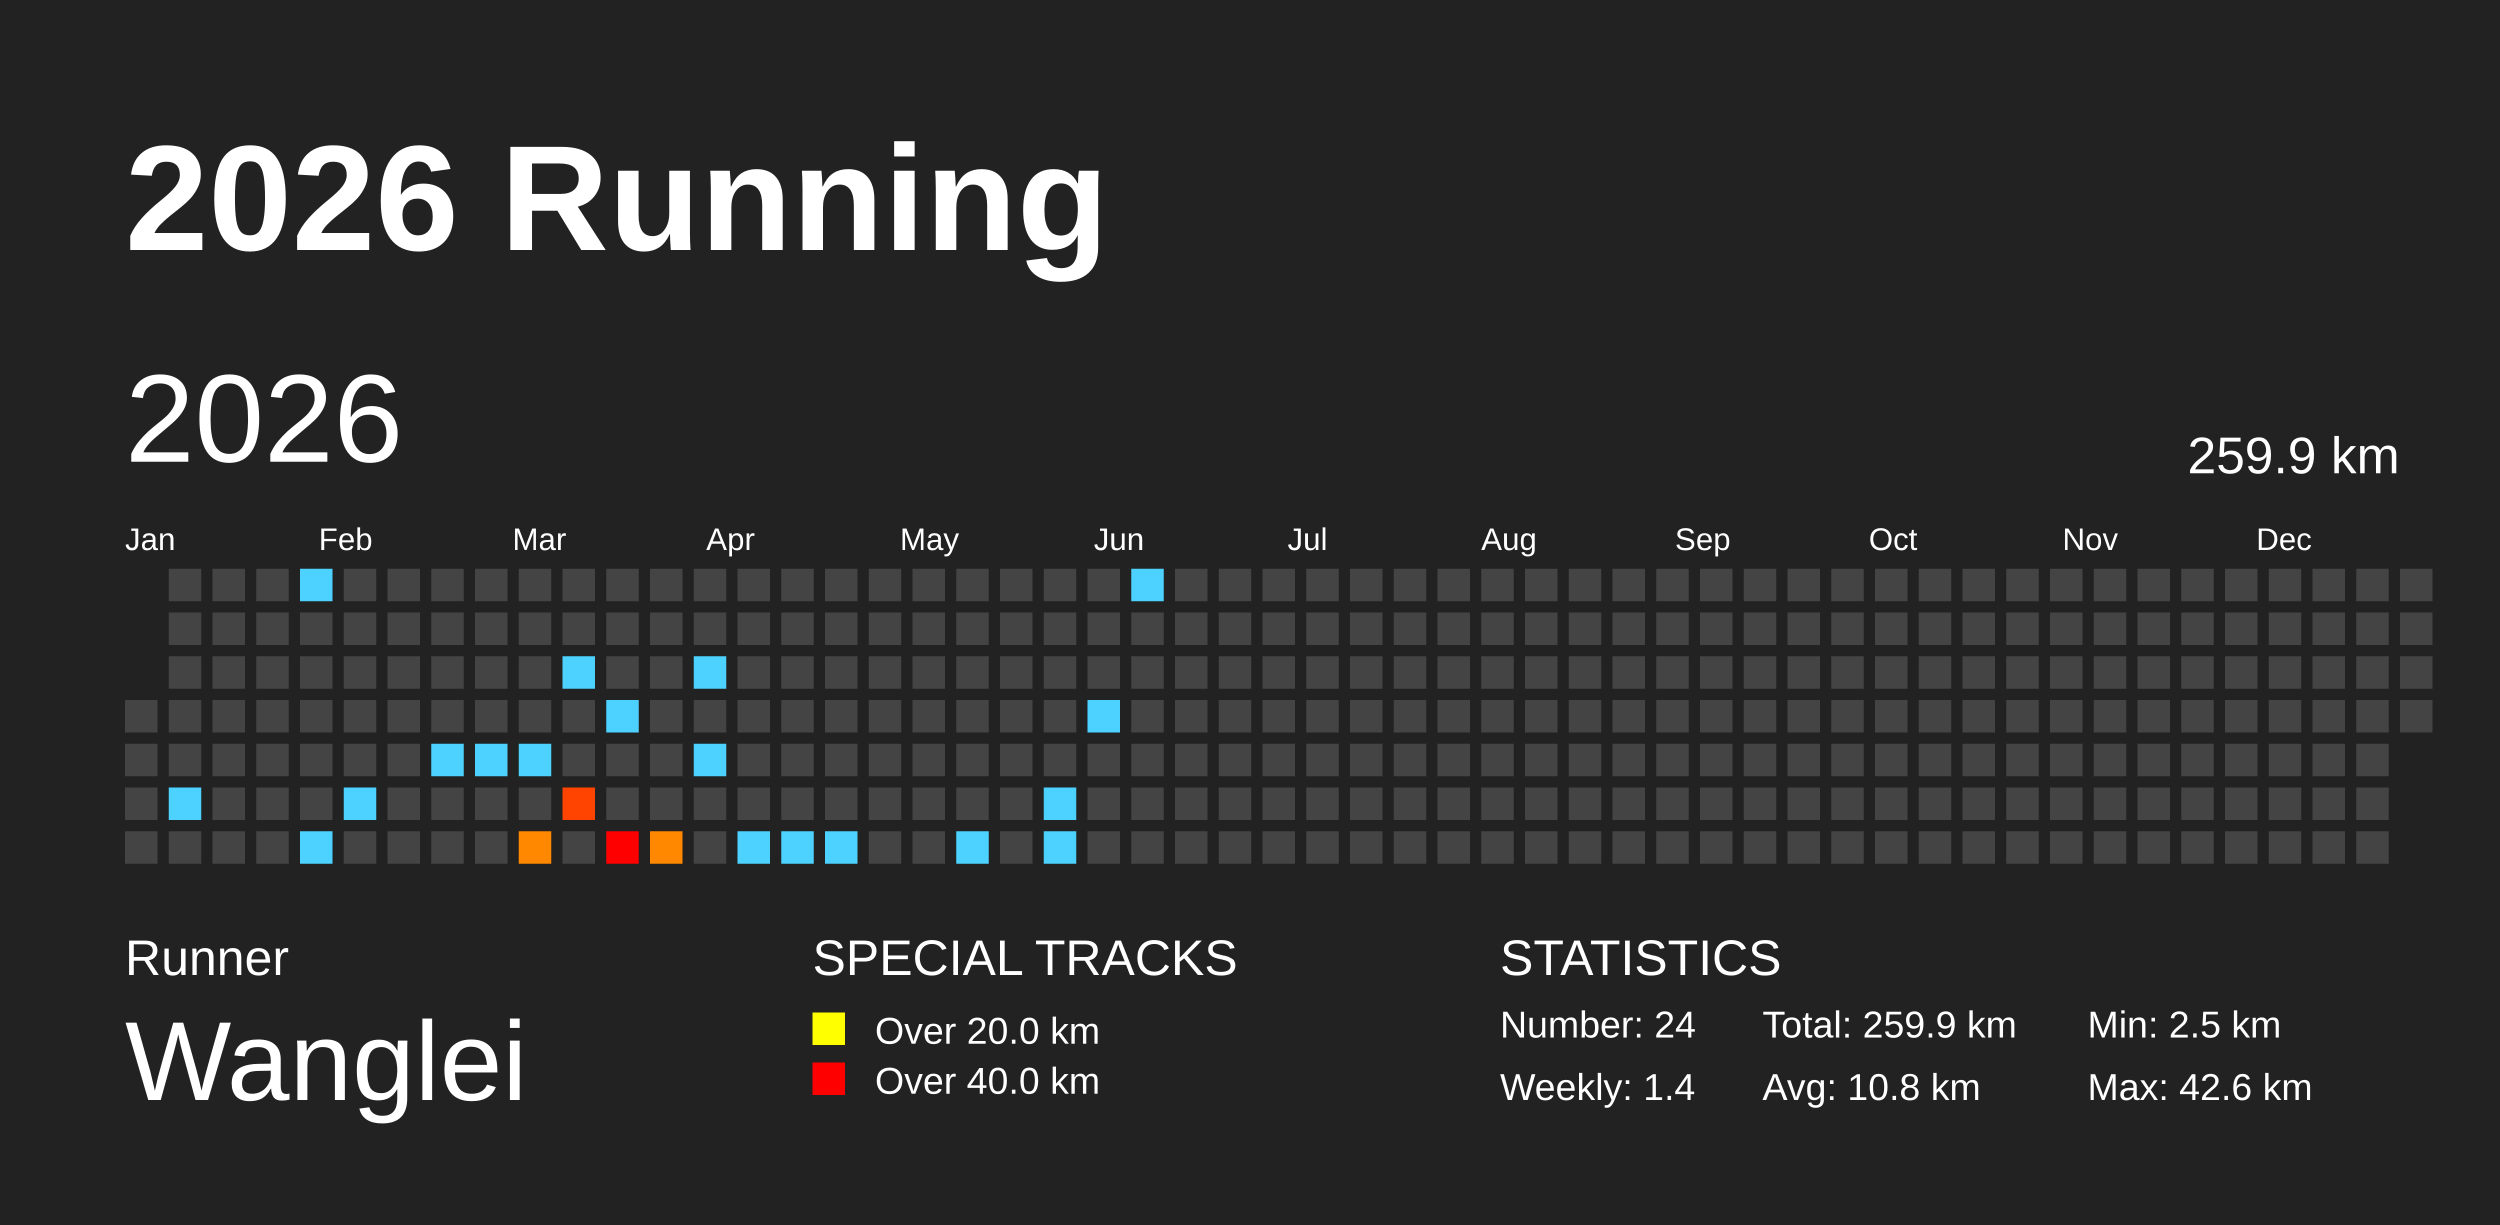
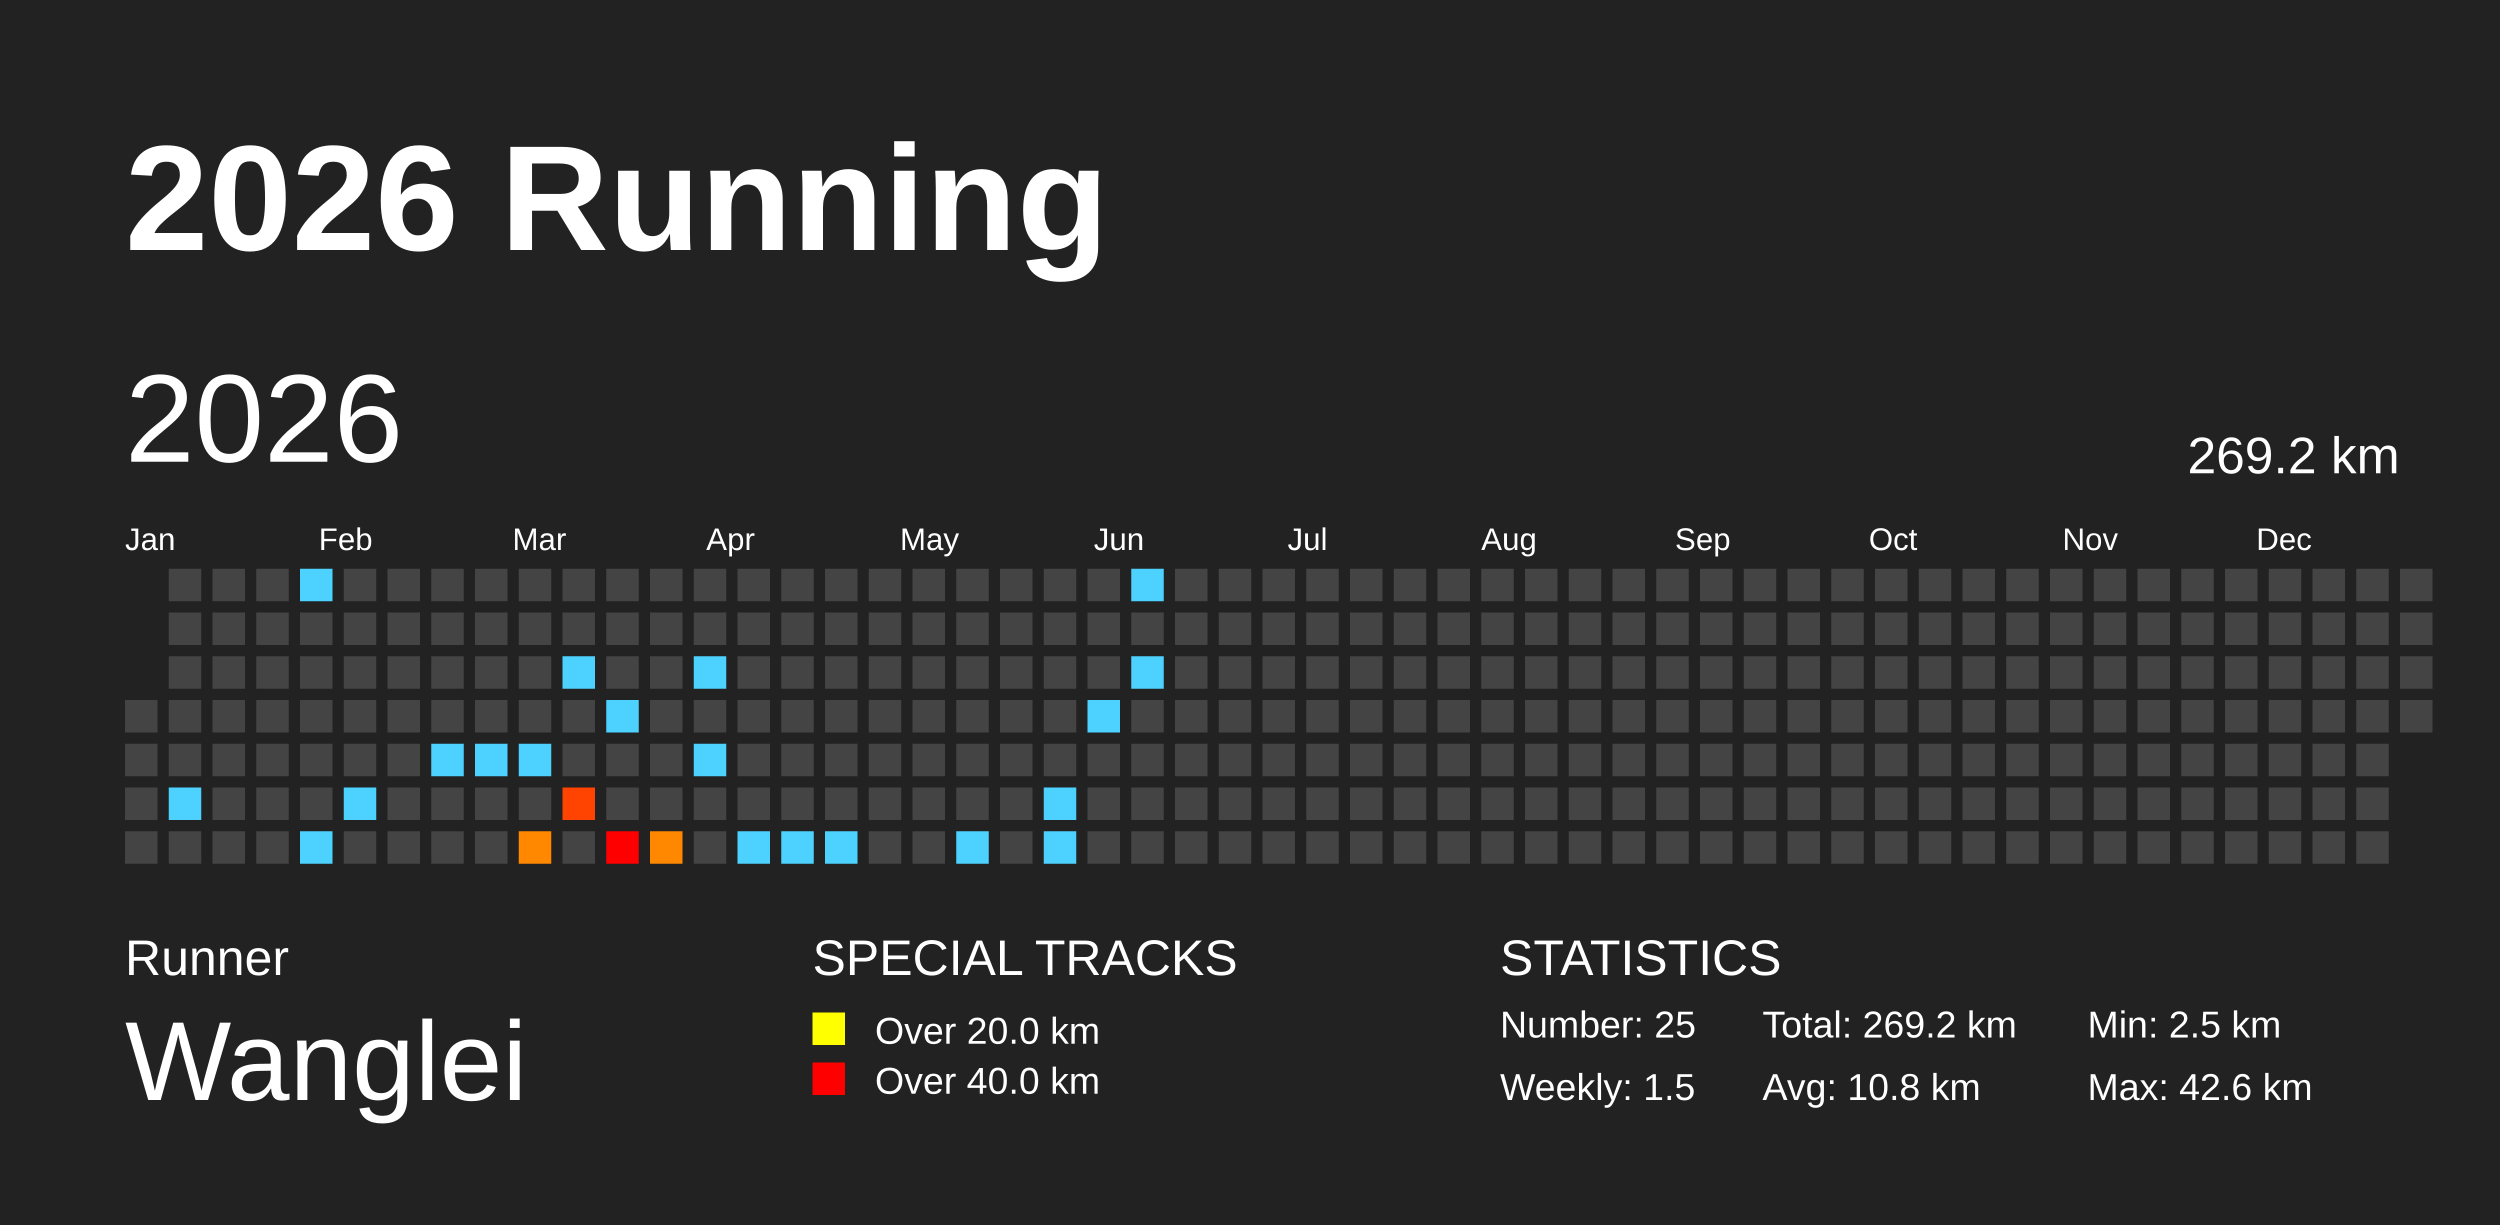
<svg xmlns="http://www.w3.org/2000/svg" baseProfile="full" height="98mm" version="1.1" viewBox="0,0,200,98" width="200mm">
  <defs />
  <rect fill="#222222" height="98" width="200" x="0" y="0" />
  <text fill="#FFFFFF" style="font-size:12px; font-family:Arial; font-weight:bold;" x="10" y="20">2026 Running</text>
  <text fill="#FFFFFF" style="font-size:4px; font-family:Arial" x="10" y="78">Runner</text>
  <text fill="#FFFFFF" style="font-size:9px; font-family:Arial" x="10" y="88">Wanglei</text>
  <text fill="#FFFFFF" style="font-size:4px; font-family:Arial" x="65" y="78">SPECIAL TRACKS</text>
  <rect fill="yellow" height="2.6" width="2.6" x="65" y="81" />
  <text fill="#FFFFFF" style="font-size:3px; font-family:Arial" x="70" y="83.5">Over 20.0 km</text>
  <rect fill="red" height="2.6" width="2.6" x="65" y="85" />
  <text fill="#FFFFFF" style="font-size:3px; font-family:Arial" x="70" y="87.5">Over 40.0 km</text>
  <text fill="#FFFFFF" style="font-size:4px; font-family:Arial" x="120" y="78">STATISTICS</text>
-   <text fill="#FFFFFF" style="font-size:3px; font-family:Arial" x="120" y="83">Number: 24</text>
-   <text fill="#FFFFFF" style="font-size:3px; font-family:Arial" x="120" y="88">Weekly: 1.4</text>
-   <text fill="#FFFFFF" style="font-size:3px; font-family:Arial" x="141" y="83">Total: 259.9 km</text>
+   <text fill="#FFFFFF" style="font-size:3px; font-family:Arial" x="120" y="83">Number: 25</text>
+   <text fill="#FFFFFF" style="font-size:3px; font-family:Arial" x="120" y="88">Weekly: 1.5</text>
+   <text fill="#FFFFFF" style="font-size:3px; font-family:Arial" x="141" y="83">Total: 269.2 km</text>
  <text fill="#FFFFFF" style="font-size:3px; font-family:Arial" x="141" y="88">Avg: 10.8 km</text>
  <text fill="#FFFFFF" style="font-size:3px; font-family:Arial" x="167" y="83">Min: 2.5 km</text>
  <text fill="#FFFFFF" style="font-size:3px; font-family:Arial" x="167" y="88">Max: 42.6 km</text>
  <text dominant-baseline="hanging" fill="#FFFFFF" style="font-size:10.0px; font-family:Arial;" x="10" y="30">2026</text>
-   <text dominant-baseline="hanging" fill="#FFFFFF" style="font-size:4.125px; font-family:Arial;" x="175" y="35">259.9 km</text>
+   <text dominant-baseline="hanging" fill="#FFFFFF" style="font-size:4.125px; font-family:Arial;" x="175" y="35">269.2 km</text>
  <text fill="#FFFFFF" style="font-size:2.5px; font-family:Arial" x="10.0" y="44">Jan</text>
  <text fill="#FFFFFF" style="font-size:2.5px; font-family:Arial" x="25.5" y="44">Feb</text>
  <text fill="#FFFFFF" style="font-size:2.5px; font-family:Arial" x="41.0" y="44">Mar</text>
  <text fill="#FFFFFF" style="font-size:2.5px; font-family:Arial" x="56.5" y="44">Apr</text>
  <text fill="#FFFFFF" style="font-size:2.5px; font-family:Arial" x="72.0" y="44">May</text>
  <text fill="#FFFFFF" style="font-size:2.5px; font-family:Arial" x="87.5" y="44">Jun</text>
  <text fill="#FFFFFF" style="font-size:2.5px; font-family:Arial" x="103.0" y="44">Jul</text>
  <text fill="#FFFFFF" style="font-size:2.5px; font-family:Arial" x="118.5" y="44">Aug</text>
  <text fill="#FFFFFF" style="font-size:2.5px; font-family:Arial" x="134.0" y="44">Sep</text>
  <text fill="#FFFFFF" style="font-size:2.5px; font-family:Arial" x="149.5" y="44">Oct</text>
  <text fill="#FFFFFF" style="font-size:2.5px; font-family:Arial" x="165.0" y="44">Nov</text>
  <text fill="#FFFFFF" style="font-size:2.5px; font-family:Arial" x="180.5" y="44">Dec</text>
  <rect fill="#444444" height="2.6" width="2.6" x="10.0" y="56.0" />
  <rect fill="#444444" height="2.6" width="2.6" x="10.0" y="59.5" />
  <rect fill="#444444" height="2.6" width="2.6" x="10.0" y="63.0" />
  <rect fill="#444444" height="2.6" width="2.6" x="10.0" y="66.5" />
  <rect fill="#444444" height="2.6" width="2.6" x="13.5" y="45.5" />
  <rect fill="#444444" height="2.6" width="2.6" x="13.5" y="49.0" />
  <rect fill="#444444" height="2.6" width="2.6" x="13.5" y="52.5" />
  <rect fill="#444444" height="2.6" width="2.6" x="13.5" y="56.0" />
  <rect fill="#444444" height="2.6" width="2.6" x="13.5" y="59.5" />
  <rect fill="#4dd2ff" height="2.6" width="2.6" x="13.5" y="63.0" />
  <rect fill="#444444" height="2.6" width="2.6" x="13.5" y="66.5" />
  <rect fill="#444444" height="2.6" width="2.6" x="17.0" y="45.5" />
  <rect fill="#444444" height="2.6" width="2.6" x="17.0" y="49.0" />
  <rect fill="#444444" height="2.6" width="2.6" x="17.0" y="52.5" />
  <rect fill="#444444" height="2.6" width="2.6" x="17.0" y="56.0" />
  <rect fill="#444444" height="2.6" width="2.6" x="17.0" y="59.5" />
  <rect fill="#444444" height="2.6" width="2.6" x="17.0" y="63.0" />
  <rect fill="#444444" height="2.6" width="2.6" x="17.0" y="66.5" />
  <rect fill="#444444" height="2.6" width="2.6" x="20.5" y="45.5" />
  <rect fill="#444444" height="2.6" width="2.6" x="20.5" y="49.0" />
  <rect fill="#444444" height="2.6" width="2.6" x="20.5" y="52.5" />
  <rect fill="#444444" height="2.6" width="2.6" x="20.5" y="56.0" />
  <rect fill="#444444" height="2.6" width="2.6" x="20.5" y="59.5" />
  <rect fill="#444444" height="2.6" width="2.6" x="20.5" y="63.0" />
  <rect fill="#444444" height="2.6" width="2.6" x="20.5" y="66.5" />
  <rect fill="#4dd2ff" height="2.6" width="2.6" x="24.0" y="45.5" />
  <rect fill="#444444" height="2.6" width="2.6" x="24.0" y="49.0" />
  <rect fill="#444444" height="2.6" width="2.6" x="24.0" y="52.5" />
  <rect fill="#444444" height="2.6" width="2.6" x="24.0" y="56.0" />
  <rect fill="#444444" height="2.6" width="2.6" x="24.0" y="59.5" />
  <rect fill="#444444" height="2.6" width="2.6" x="24.0" y="63.0" />
  <rect fill="#4dd2ff" height="2.6" width="2.6" x="24.0" y="66.5" />
  <rect fill="#444444" height="2.6" width="2.6" x="27.5" y="45.5" />
  <rect fill="#444444" height="2.6" width="2.6" x="27.5" y="49.0" />
  <rect fill="#444444" height="2.6" width="2.6" x="27.5" y="52.5" />
  <rect fill="#444444" height="2.6" width="2.6" x="27.5" y="56.0" />
  <rect fill="#444444" height="2.6" width="2.6" x="27.5" y="59.5" />
  <rect fill="#4dd2ff" height="2.6" width="2.6" x="27.5" y="63.0" />
  <rect fill="#444444" height="2.6" width="2.6" x="27.5" y="66.5" />
  <rect fill="#444444" height="2.6" width="2.6" x="31.0" y="45.5" />
  <rect fill="#444444" height="2.6" width="2.6" x="31.0" y="49.0" />
  <rect fill="#444444" height="2.6" width="2.6" x="31.0" y="52.5" />
  <rect fill="#444444" height="2.6" width="2.6" x="31.0" y="56.0" />
  <rect fill="#444444" height="2.6" width="2.6" x="31.0" y="59.5" />
  <rect fill="#444444" height="2.6" width="2.6" x="31.0" y="63.0" />
  <rect fill="#444444" height="2.6" width="2.6" x="31.0" y="66.5" />
  <rect fill="#444444" height="2.6" width="2.6" x="34.5" y="45.5" />
  <rect fill="#444444" height="2.6" width="2.6" x="34.5" y="49.0" />
  <rect fill="#444444" height="2.6" width="2.6" x="34.5" y="52.5" />
  <rect fill="#444444" height="2.6" width="2.6" x="34.5" y="56.0" />
  <rect fill="#4dd2ff" height="2.6" width="2.6" x="34.5" y="59.5" />
  <rect fill="#444444" height="2.6" width="2.6" x="34.5" y="63.0" />
  <rect fill="#444444" height="2.6" width="2.6" x="34.5" y="66.5" />
  <rect fill="#444444" height="2.6" width="2.6" x="38.0" y="45.5" />
  <rect fill="#444444" height="2.6" width="2.6" x="38.0" y="49.0" />
  <rect fill="#444444" height="2.6" width="2.6" x="38.0" y="52.5" />
  <rect fill="#444444" height="2.6" width="2.6" x="38.0" y="56.0" />
  <rect fill="#4dd2ff" height="2.6" width="2.6" x="38.0" y="59.5" />
  <rect fill="#444444" height="2.6" width="2.6" x="38.0" y="63.0" />
  <rect fill="#444444" height="2.6" width="2.6" x="38.0" y="66.5" />
  <rect fill="#444444" height="2.6" width="2.6" x="41.5" y="45.5" />
  <rect fill="#444444" height="2.6" width="2.6" x="41.5" y="49.0" />
  <rect fill="#444444" height="2.6" width="2.6" x="41.5" y="52.5" />
  <rect fill="#444444" height="2.6" width="2.6" x="41.5" y="56.0" />
  <rect fill="#4dd2ff" height="2.6" width="2.6" x="41.5" y="59.5" />
  <rect fill="#444444" height="2.6" width="2.6" x="41.5" y="63.0" />
  <rect fill="#ff8800" height="2.6" width="2.6" x="41.5" y="66.5" />
  <rect fill="#444444" height="2.6" width="2.6" x="45.0" y="45.5" />
  <rect fill="#444444" height="2.6" width="2.6" x="45.0" y="49.0" />
  <rect fill="#4dd2ff" height="2.6" width="2.6" x="45.0" y="52.5" />
  <rect fill="#444444" height="2.6" width="2.6" x="45.0" y="56.0" />
  <rect fill="#444444" height="2.6" width="2.6" x="45.0" y="59.5" />
  <rect fill="#ff4300" height="2.6" width="2.6" x="45.0" y="63.0" />
  <rect fill="#444444" height="2.6" width="2.6" x="45.0" y="66.5" />
  <rect fill="#444444" height="2.6" width="2.6" x="48.5" y="45.5" />
  <rect fill="#444444" height="2.6" width="2.6" x="48.5" y="49.0" />
  <rect fill="#444444" height="2.6" width="2.6" x="48.5" y="52.5" />
  <rect fill="#4dd2ff" height="2.6" width="2.6" x="48.5" y="56.0" />
  <rect fill="#444444" height="2.6" width="2.6" x="48.5" y="59.5" />
  <rect fill="#444444" height="2.6" width="2.6" x="48.5" y="63.0" />
  <rect fill="red" height="2.6" width="2.6" x="48.5" y="66.5" />
  <rect fill="#444444" height="2.6" width="2.6" x="52.0" y="45.5" />
  <rect fill="#444444" height="2.6" width="2.6" x="52.0" y="49.0" />
  <rect fill="#444444" height="2.6" width="2.6" x="52.0" y="52.5" />
  <rect fill="#444444" height="2.6" width="2.6" x="52.0" y="56.0" />
  <rect fill="#444444" height="2.6" width="2.6" x="52.0" y="59.5" />
  <rect fill="#444444" height="2.6" width="2.6" x="52.0" y="63.0" />
  <rect fill="#ff8800" height="2.6" width="2.6" x="52.0" y="66.5" />
  <rect fill="#444444" height="2.6" width="2.6" x="55.5" y="45.5" />
  <rect fill="#444444" height="2.6" width="2.6" x="55.5" y="49.0" />
  <rect fill="#4dd2ff" height="2.6" width="2.6" x="55.5" y="52.5" />
  <rect fill="#444444" height="2.6" width="2.6" x="55.5" y="56.0" />
  <rect fill="#4dd2ff" height="2.6" width="2.6" x="55.5" y="59.5" />
  <rect fill="#444444" height="2.6" width="2.6" x="55.5" y="63.0" />
  <rect fill="#444444" height="2.6" width="2.6" x="55.5" y="66.5" />
  <rect fill="#444444" height="2.6" width="2.6" x="59.0" y="45.5" />
  <rect fill="#444444" height="2.6" width="2.6" x="59.0" y="49.0" />
  <rect fill="#444444" height="2.6" width="2.6" x="59.0" y="52.5" />
  <rect fill="#444444" height="2.6" width="2.6" x="59.0" y="56.0" />
  <rect fill="#444444" height="2.6" width="2.6" x="59.0" y="59.5" />
  <rect fill="#444444" height="2.6" width="2.6" x="59.0" y="63.0" />
  <rect fill="#4dd2ff" height="2.6" width="2.6" x="59.0" y="66.5" />
  <rect fill="#444444" height="2.6" width="2.6" x="62.5" y="45.5" />
  <rect fill="#444444" height="2.6" width="2.6" x="62.5" y="49.0" />
  <rect fill="#444444" height="2.6" width="2.6" x="62.5" y="52.5" />
  <rect fill="#444444" height="2.6" width="2.6" x="62.5" y="56.0" />
  <rect fill="#444444" height="2.6" width="2.6" x="62.5" y="59.5" />
  <rect fill="#444444" height="2.6" width="2.6" x="62.5" y="63.0" />
  <rect fill="#4dd2ff" height="2.6" width="2.6" x="62.5" y="66.5" />
  <rect fill="#444444" height="2.6" width="2.6" x="66.0" y="45.5" />
  <rect fill="#444444" height="2.6" width="2.6" x="66.0" y="49.0" />
  <rect fill="#444444" height="2.6" width="2.6" x="66.0" y="52.5" />
  <rect fill="#444444" height="2.6" width="2.6" x="66.0" y="56.0" />
  <rect fill="#444444" height="2.6" width="2.6" x="66.0" y="59.5" />
  <rect fill="#444444" height="2.6" width="2.6" x="66.0" y="63.0" />
  <rect fill="#4dd2ff" height="2.6" width="2.6" x="66.0" y="66.5" />
  <rect fill="#444444" height="2.6" width="2.6" x="69.5" y="45.5" />
  <rect fill="#444444" height="2.6" width="2.6" x="69.5" y="49.0" />
  <rect fill="#444444" height="2.6" width="2.6" x="69.5" y="52.5" />
  <rect fill="#444444" height="2.6" width="2.6" x="69.5" y="56.0" />
  <rect fill="#444444" height="2.6" width="2.6" x="69.5" y="59.5" />
  <rect fill="#444444" height="2.6" width="2.6" x="69.5" y="63.0" />
  <rect fill="#444444" height="2.6" width="2.6" x="69.5" y="66.5" />
  <rect fill="#444444" height="2.6" width="2.6" x="73.0" y="45.5" />
  <rect fill="#444444" height="2.6" width="2.6" x="73.0" y="49.0" />
  <rect fill="#444444" height="2.6" width="2.6" x="73.0" y="52.5" />
  <rect fill="#444444" height="2.6" width="2.6" x="73.0" y="56.0" />
  <rect fill="#444444" height="2.6" width="2.6" x="73.0" y="59.5" />
  <rect fill="#444444" height="2.6" width="2.6" x="73.0" y="63.0" />
  <rect fill="#444444" height="2.6" width="2.6" x="73.0" y="66.5" />
  <rect fill="#444444" height="2.6" width="2.6" x="76.5" y="45.5" />
  <rect fill="#444444" height="2.6" width="2.6" x="76.5" y="49.0" />
  <rect fill="#444444" height="2.6" width="2.6" x="76.5" y="52.5" />
  <rect fill="#444444" height="2.6" width="2.6" x="76.5" y="56.0" />
  <rect fill="#444444" height="2.6" width="2.6" x="76.5" y="59.5" />
  <rect fill="#444444" height="2.6" width="2.6" x="76.5" y="63.0" />
  <rect fill="#4dd2ff" height="2.6" width="2.6" x="76.5" y="66.5" />
  <rect fill="#444444" height="2.6" width="2.6" x="80.0" y="45.5" />
  <rect fill="#444444" height="2.6" width="2.6" x="80.0" y="49.0" />
  <rect fill="#444444" height="2.6" width="2.6" x="80.0" y="52.5" />
  <rect fill="#444444" height="2.6" width="2.6" x="80.0" y="56.0" />
  <rect fill="#444444" height="2.6" width="2.6" x="80.0" y="59.5" />
  <rect fill="#444444" height="2.6" width="2.6" x="80.0" y="63.0" />
  <rect fill="#444444" height="2.6" width="2.6" x="80.0" y="66.5" />
  <rect fill="#444444" height="2.6" width="2.6" x="83.5" y="45.5" />
  <rect fill="#444444" height="2.6" width="2.6" x="83.5" y="49.0" />
  <rect fill="#444444" height="2.6" width="2.6" x="83.5" y="52.5" />
  <rect fill="#444444" height="2.6" width="2.6" x="83.5" y="56.0" />
  <rect fill="#444444" height="2.6" width="2.6" x="83.5" y="59.5" />
  <rect fill="#4dd2ff" height="2.6" width="2.6" x="83.5" y="63.0" />
  <rect fill="#4dd2ff" height="2.6" width="2.6" x="83.5" y="66.5" />
  <rect fill="#444444" height="2.6" width="2.6" x="87.0" y="45.5" />
  <rect fill="#444444" height="2.6" width="2.6" x="87.0" y="49.0" />
  <rect fill="#444444" height="2.6" width="2.6" x="87.0" y="52.5" />
  <rect fill="#4dd2ff" height="2.6" width="2.6" x="87.0" y="56.0" />
  <rect fill="#444444" height="2.6" width="2.6" x="87.0" y="59.5" />
  <rect fill="#444444" height="2.6" width="2.6" x="87.0" y="63.0" />
  <rect fill="#444444" height="2.6" width="2.6" x="87.0" y="66.5" />
  <rect fill="#4dd2ff" height="2.6" width="2.6" x="90.5" y="45.5" />
  <rect fill="#444444" height="2.6" width="2.6" x="90.5" y="49.0" />
-   <rect fill="#444444" height="2.6" width="2.6" x="90.5" y="52.5" />
+   <rect fill="#4dd2ff" height="2.6" width="2.6" x="90.5" y="52.5" />
  <rect fill="#444444" height="2.6" width="2.6" x="90.5" y="56.0" />
  <rect fill="#444444" height="2.6" width="2.6" x="90.5" y="59.5" />
  <rect fill="#444444" height="2.6" width="2.6" x="90.5" y="63.0" />
  <rect fill="#444444" height="2.6" width="2.6" x="90.5" y="66.5" />
  <rect fill="#444444" height="2.6" width="2.6" x="94.0" y="45.5" />
  <rect fill="#444444" height="2.6" width="2.6" x="94.0" y="49.0" />
  <rect fill="#444444" height="2.6" width="2.6" x="94.0" y="52.5" />
  <rect fill="#444444" height="2.6" width="2.6" x="94.0" y="56.0" />
  <rect fill="#444444" height="2.6" width="2.6" x="94.0" y="59.5" />
  <rect fill="#444444" height="2.6" width="2.6" x="94.0" y="63.0" />
  <rect fill="#444444" height="2.6" width="2.6" x="94.0" y="66.5" />
  <rect fill="#444444" height="2.6" width="2.6" x="97.5" y="45.5" />
  <rect fill="#444444" height="2.6" width="2.6" x="97.5" y="49.0" />
  <rect fill="#444444" height="2.6" width="2.6" x="97.5" y="52.5" />
  <rect fill="#444444" height="2.6" width="2.6" x="97.5" y="56.0" />
  <rect fill="#444444" height="2.6" width="2.6" x="97.5" y="59.5" />
  <rect fill="#444444" height="2.6" width="2.6" x="97.5" y="63.0" />
  <rect fill="#444444" height="2.6" width="2.6" x="97.5" y="66.5" />
  <rect fill="#444444" height="2.6" width="2.6" x="101.0" y="45.5" />
  <rect fill="#444444" height="2.6" width="2.6" x="101.0" y="49.0" />
  <rect fill="#444444" height="2.6" width="2.6" x="101.0" y="52.5" />
  <rect fill="#444444" height="2.6" width="2.6" x="101.0" y="56.0" />
  <rect fill="#444444" height="2.6" width="2.6" x="101.0" y="59.5" />
  <rect fill="#444444" height="2.6" width="2.6" x="101.0" y="63.0" />
  <rect fill="#444444" height="2.6" width="2.6" x="101.0" y="66.5" />
  <rect fill="#444444" height="2.6" width="2.6" x="104.5" y="45.5" />
  <rect fill="#444444" height="2.6" width="2.6" x="104.5" y="49.0" />
  <rect fill="#444444" height="2.6" width="2.6" x="104.5" y="52.5" />
  <rect fill="#444444" height="2.6" width="2.6" x="104.5" y="56.0" />
  <rect fill="#444444" height="2.6" width="2.6" x="104.5" y="59.5" />
  <rect fill="#444444" height="2.6" width="2.6" x="104.5" y="63.0" />
  <rect fill="#444444" height="2.6" width="2.6" x="104.5" y="66.5" />
  <rect fill="#444444" height="2.6" width="2.6" x="108.0" y="45.5" />
  <rect fill="#444444" height="2.6" width="2.6" x="108.0" y="49.0" />
  <rect fill="#444444" height="2.6" width="2.6" x="108.0" y="52.5" />
  <rect fill="#444444" height="2.6" width="2.6" x="108.0" y="56.0" />
  <rect fill="#444444" height="2.6" width="2.6" x="108.0" y="59.5" />
  <rect fill="#444444" height="2.6" width="2.6" x="108.0" y="63.0" />
  <rect fill="#444444" height="2.6" width="2.6" x="108.0" y="66.5" />
  <rect fill="#444444" height="2.6" width="2.6" x="111.5" y="45.5" />
  <rect fill="#444444" height="2.6" width="2.6" x="111.5" y="49.0" />
  <rect fill="#444444" height="2.6" width="2.6" x="111.5" y="52.5" />
  <rect fill="#444444" height="2.6" width="2.6" x="111.5" y="56.0" />
  <rect fill="#444444" height="2.6" width="2.6" x="111.5" y="59.5" />
  <rect fill="#444444" height="2.6" width="2.6" x="111.5" y="63.0" />
  <rect fill="#444444" height="2.6" width="2.6" x="111.5" y="66.5" />
  <rect fill="#444444" height="2.6" width="2.6" x="115.0" y="45.5" />
  <rect fill="#444444" height="2.6" width="2.6" x="115.0" y="49.0" />
  <rect fill="#444444" height="2.6" width="2.6" x="115.0" y="52.5" />
  <rect fill="#444444" height="2.6" width="2.6" x="115.0" y="56.0" />
  <rect fill="#444444" height="2.6" width="2.6" x="115.0" y="59.5" />
  <rect fill="#444444" height="2.6" width="2.6" x="115.0" y="63.0" />
  <rect fill="#444444" height="2.6" width="2.6" x="115.0" y="66.5" />
  <rect fill="#444444" height="2.6" width="2.6" x="118.5" y="45.5" />
  <rect fill="#444444" height="2.6" width="2.6" x="118.5" y="49.0" />
  <rect fill="#444444" height="2.6" width="2.6" x="118.5" y="52.5" />
  <rect fill="#444444" height="2.6" width="2.6" x="118.5" y="56.0" />
  <rect fill="#444444" height="2.6" width="2.6" x="118.5" y="59.5" />
  <rect fill="#444444" height="2.6" width="2.6" x="118.5" y="63.0" />
  <rect fill="#444444" height="2.6" width="2.6" x="118.5" y="66.5" />
  <rect fill="#444444" height="2.6" width="2.6" x="122.0" y="45.5" />
  <rect fill="#444444" height="2.6" width="2.6" x="122.0" y="49.0" />
  <rect fill="#444444" height="2.6" width="2.6" x="122.0" y="52.5" />
  <rect fill="#444444" height="2.6" width="2.6" x="122.0" y="56.0" />
  <rect fill="#444444" height="2.6" width="2.6" x="122.0" y="59.5" />
  <rect fill="#444444" height="2.6" width="2.6" x="122.0" y="63.0" />
  <rect fill="#444444" height="2.6" width="2.6" x="122.0" y="66.5" />
  <rect fill="#444444" height="2.6" width="2.6" x="125.5" y="45.5" />
  <rect fill="#444444" height="2.6" width="2.6" x="125.5" y="49.0" />
  <rect fill="#444444" height="2.6" width="2.6" x="125.5" y="52.5" />
  <rect fill="#444444" height="2.6" width="2.6" x="125.5" y="56.0" />
  <rect fill="#444444" height="2.6" width="2.6" x="125.5" y="59.5" />
  <rect fill="#444444" height="2.6" width="2.6" x="125.5" y="63.0" />
  <rect fill="#444444" height="2.6" width="2.6" x="125.5" y="66.5" />
  <rect fill="#444444" height="2.6" width="2.6" x="129.0" y="45.5" />
  <rect fill="#444444" height="2.6" width="2.6" x="129.0" y="49.0" />
  <rect fill="#444444" height="2.6" width="2.6" x="129.0" y="52.5" />
  <rect fill="#444444" height="2.6" width="2.6" x="129.0" y="56.0" />
  <rect fill="#444444" height="2.6" width="2.6" x="129.0" y="59.5" />
  <rect fill="#444444" height="2.6" width="2.6" x="129.0" y="63.0" />
  <rect fill="#444444" height="2.6" width="2.6" x="129.0" y="66.5" />
  <rect fill="#444444" height="2.6" width="2.6" x="132.5" y="45.5" />
  <rect fill="#444444" height="2.6" width="2.6" x="132.5" y="49.0" />
  <rect fill="#444444" height="2.6" width="2.6" x="132.5" y="52.5" />
  <rect fill="#444444" height="2.6" width="2.6" x="132.5" y="56.0" />
  <rect fill="#444444" height="2.6" width="2.6" x="132.5" y="59.5" />
  <rect fill="#444444" height="2.6" width="2.6" x="132.5" y="63.0" />
  <rect fill="#444444" height="2.6" width="2.6" x="132.5" y="66.5" />
  <rect fill="#444444" height="2.6" width="2.6" x="136.0" y="45.5" />
  <rect fill="#444444" height="2.6" width="2.6" x="136.0" y="49.0" />
  <rect fill="#444444" height="2.6" width="2.6" x="136.0" y="52.5" />
  <rect fill="#444444" height="2.6" width="2.6" x="136.0" y="56.0" />
  <rect fill="#444444" height="2.6" width="2.6" x="136.0" y="59.5" />
  <rect fill="#444444" height="2.6" width="2.6" x="136.0" y="63.0" />
  <rect fill="#444444" height="2.6" width="2.6" x="136.0" y="66.5" />
  <rect fill="#444444" height="2.6" width="2.6" x="139.5" y="45.5" />
  <rect fill="#444444" height="2.6" width="2.6" x="139.5" y="49.0" />
  <rect fill="#444444" height="2.6" width="2.6" x="139.5" y="52.5" />
  <rect fill="#444444" height="2.6" width="2.6" x="139.5" y="56.0" />
  <rect fill="#444444" height="2.6" width="2.6" x="139.5" y="59.5" />
  <rect fill="#444444" height="2.6" width="2.6" x="139.5" y="63.0" />
  <rect fill="#444444" height="2.6" width="2.6" x="139.5" y="66.5" />
  <rect fill="#444444" height="2.6" width="2.6" x="143.0" y="45.5" />
  <rect fill="#444444" height="2.6" width="2.6" x="143.0" y="49.0" />
  <rect fill="#444444" height="2.6" width="2.6" x="143.0" y="52.5" />
  <rect fill="#444444" height="2.6" width="2.6" x="143.0" y="56.0" />
  <rect fill="#444444" height="2.6" width="2.6" x="143.0" y="59.5" />
  <rect fill="#444444" height="2.6" width="2.6" x="143.0" y="63.0" />
  <rect fill="#444444" height="2.6" width="2.6" x="143.0" y="66.5" />
  <rect fill="#444444" height="2.6" width="2.6" x="146.5" y="45.5" />
  <rect fill="#444444" height="2.6" width="2.6" x="146.5" y="49.0" />
  <rect fill="#444444" height="2.6" width="2.6" x="146.5" y="52.5" />
  <rect fill="#444444" height="2.6" width="2.6" x="146.5" y="56.0" />
  <rect fill="#444444" height="2.6" width="2.6" x="146.5" y="59.5" />
  <rect fill="#444444" height="2.6" width="2.6" x="146.5" y="63.0" />
  <rect fill="#444444" height="2.6" width="2.6" x="146.5" y="66.5" />
  <rect fill="#444444" height="2.6" width="2.6" x="150.0" y="45.5" />
  <rect fill="#444444" height="2.6" width="2.6" x="150.0" y="49.0" />
  <rect fill="#444444" height="2.6" width="2.6" x="150.0" y="52.5" />
  <rect fill="#444444" height="2.6" width="2.6" x="150.0" y="56.0" />
  <rect fill="#444444" height="2.6" width="2.6" x="150.0" y="59.5" />
  <rect fill="#444444" height="2.6" width="2.6" x="150.0" y="63.0" />
  <rect fill="#444444" height="2.6" width="2.6" x="150.0" y="66.5" />
  <rect fill="#444444" height="2.6" width="2.6" x="153.5" y="45.5" />
  <rect fill="#444444" height="2.6" width="2.6" x="153.5" y="49.0" />
  <rect fill="#444444" height="2.6" width="2.6" x="153.5" y="52.5" />
  <rect fill="#444444" height="2.6" width="2.6" x="153.5" y="56.0" />
  <rect fill="#444444" height="2.6" width="2.6" x="153.5" y="59.5" />
  <rect fill="#444444" height="2.6" width="2.6" x="153.5" y="63.0" />
  <rect fill="#444444" height="2.6" width="2.6" x="153.5" y="66.5" />
  <rect fill="#444444" height="2.6" width="2.6" x="157.0" y="45.5" />
  <rect fill="#444444" height="2.6" width="2.6" x="157.0" y="49.0" />
  <rect fill="#444444" height="2.6" width="2.6" x="157.0" y="52.5" />
  <rect fill="#444444" height="2.6" width="2.6" x="157.0" y="56.0" />
  <rect fill="#444444" height="2.6" width="2.6" x="157.0" y="59.5" />
  <rect fill="#444444" height="2.6" width="2.6" x="157.0" y="63.0" />
  <rect fill="#444444" height="2.6" width="2.6" x="157.0" y="66.5" />
  <rect fill="#444444" height="2.6" width="2.6" x="160.5" y="45.5" />
  <rect fill="#444444" height="2.6" width="2.6" x="160.5" y="49.0" />
  <rect fill="#444444" height="2.6" width="2.6" x="160.5" y="52.5" />
  <rect fill="#444444" height="2.6" width="2.6" x="160.5" y="56.0" />
  <rect fill="#444444" height="2.6" width="2.6" x="160.5" y="59.5" />
  <rect fill="#444444" height="2.6" width="2.6" x="160.5" y="63.0" />
  <rect fill="#444444" height="2.6" width="2.6" x="160.5" y="66.5" />
  <rect fill="#444444" height="2.6" width="2.6" x="164.0" y="45.5" />
  <rect fill="#444444" height="2.6" width="2.6" x="164.0" y="49.0" />
  <rect fill="#444444" height="2.6" width="2.6" x="164.0" y="52.5" />
  <rect fill="#444444" height="2.6" width="2.6" x="164.0" y="56.0" />
  <rect fill="#444444" height="2.6" width="2.6" x="164.0" y="59.5" />
  <rect fill="#444444" height="2.6" width="2.6" x="164.0" y="63.0" />
  <rect fill="#444444" height="2.6" width="2.6" x="164.0" y="66.5" />
  <rect fill="#444444" height="2.6" width="2.6" x="167.5" y="45.5" />
  <rect fill="#444444" height="2.6" width="2.6" x="167.5" y="49.0" />
  <rect fill="#444444" height="2.6" width="2.6" x="167.5" y="52.5" />
  <rect fill="#444444" height="2.6" width="2.6" x="167.5" y="56.0" />
  <rect fill="#444444" height="2.6" width="2.6" x="167.5" y="59.5" />
  <rect fill="#444444" height="2.6" width="2.6" x="167.5" y="63.0" />
  <rect fill="#444444" height="2.6" width="2.6" x="167.5" y="66.5" />
  <rect fill="#444444" height="2.6" width="2.6" x="171.0" y="45.5" />
  <rect fill="#444444" height="2.6" width="2.6" x="171.0" y="49.0" />
  <rect fill="#444444" height="2.6" width="2.6" x="171.0" y="52.5" />
  <rect fill="#444444" height="2.6" width="2.6" x="171.0" y="56.0" />
  <rect fill="#444444" height="2.6" width="2.6" x="171.0" y="59.5" />
  <rect fill="#444444" height="2.6" width="2.6" x="171.0" y="63.0" />
  <rect fill="#444444" height="2.6" width="2.6" x="171.0" y="66.5" />
  <rect fill="#444444" height="2.6" width="2.6" x="174.5" y="45.5" />
  <rect fill="#444444" height="2.6" width="2.6" x="174.5" y="49.0" />
  <rect fill="#444444" height="2.6" width="2.6" x="174.5" y="52.5" />
  <rect fill="#444444" height="2.6" width="2.6" x="174.5" y="56.0" />
  <rect fill="#444444" height="2.6" width="2.6" x="174.5" y="59.5" />
  <rect fill="#444444" height="2.6" width="2.6" x="174.5" y="63.0" />
  <rect fill="#444444" height="2.6" width="2.6" x="174.5" y="66.5" />
  <rect fill="#444444" height="2.6" width="2.6" x="178.0" y="45.5" />
  <rect fill="#444444" height="2.6" width="2.6" x="178.0" y="49.0" />
  <rect fill="#444444" height="2.6" width="2.6" x="178.0" y="52.5" />
  <rect fill="#444444" height="2.6" width="2.6" x="178.0" y="56.0" />
  <rect fill="#444444" height="2.6" width="2.6" x="178.0" y="59.5" />
  <rect fill="#444444" height="2.6" width="2.6" x="178.0" y="63.0" />
  <rect fill="#444444" height="2.6" width="2.6" x="178.0" y="66.5" />
  <rect fill="#444444" height="2.6" width="2.6" x="181.5" y="45.5" />
  <rect fill="#444444" height="2.6" width="2.6" x="181.5" y="49.0" />
  <rect fill="#444444" height="2.6" width="2.6" x="181.5" y="52.5" />
  <rect fill="#444444" height="2.6" width="2.6" x="181.5" y="56.0" />
  <rect fill="#444444" height="2.6" width="2.6" x="181.5" y="59.5" />
  <rect fill="#444444" height="2.6" width="2.6" x="181.5" y="63.0" />
  <rect fill="#444444" height="2.6" width="2.6" x="181.5" y="66.5" />
  <rect fill="#444444" height="2.6" width="2.6" x="185.0" y="45.5" />
  <rect fill="#444444" height="2.6" width="2.6" x="185.0" y="49.0" />
  <rect fill="#444444" height="2.6" width="2.6" x="185.0" y="52.5" />
  <rect fill="#444444" height="2.6" width="2.6" x="185.0" y="56.0" />
  <rect fill="#444444" height="2.6" width="2.6" x="185.0" y="59.5" />
  <rect fill="#444444" height="2.6" width="2.6" x="185.0" y="63.0" />
  <rect fill="#444444" height="2.6" width="2.6" x="185.0" y="66.5" />
  <rect fill="#444444" height="2.6" width="2.6" x="188.5" y="45.5" />
  <rect fill="#444444" height="2.6" width="2.6" x="188.5" y="49.0" />
  <rect fill="#444444" height="2.6" width="2.6" x="188.5" y="52.5" />
  <rect fill="#444444" height="2.6" width="2.6" x="188.5" y="56.0" />
  <rect fill="#444444" height="2.6" width="2.6" x="188.5" y="59.5" />
  <rect fill="#444444" height="2.6" width="2.6" x="188.5" y="63.0" />
  <rect fill="#444444" height="2.6" width="2.6" x="188.5" y="66.5" />
  <rect fill="#444444" height="2.6" width="2.6" x="192.0" y="45.5" />
  <rect fill="#444444" height="2.6" width="2.6" x="192.0" y="49.0" />
  <rect fill="#444444" height="2.6" width="2.6" x="192.0" y="52.5" />
  <rect fill="#444444" height="2.6" width="2.6" x="192.0" y="56.0" />
</svg>
